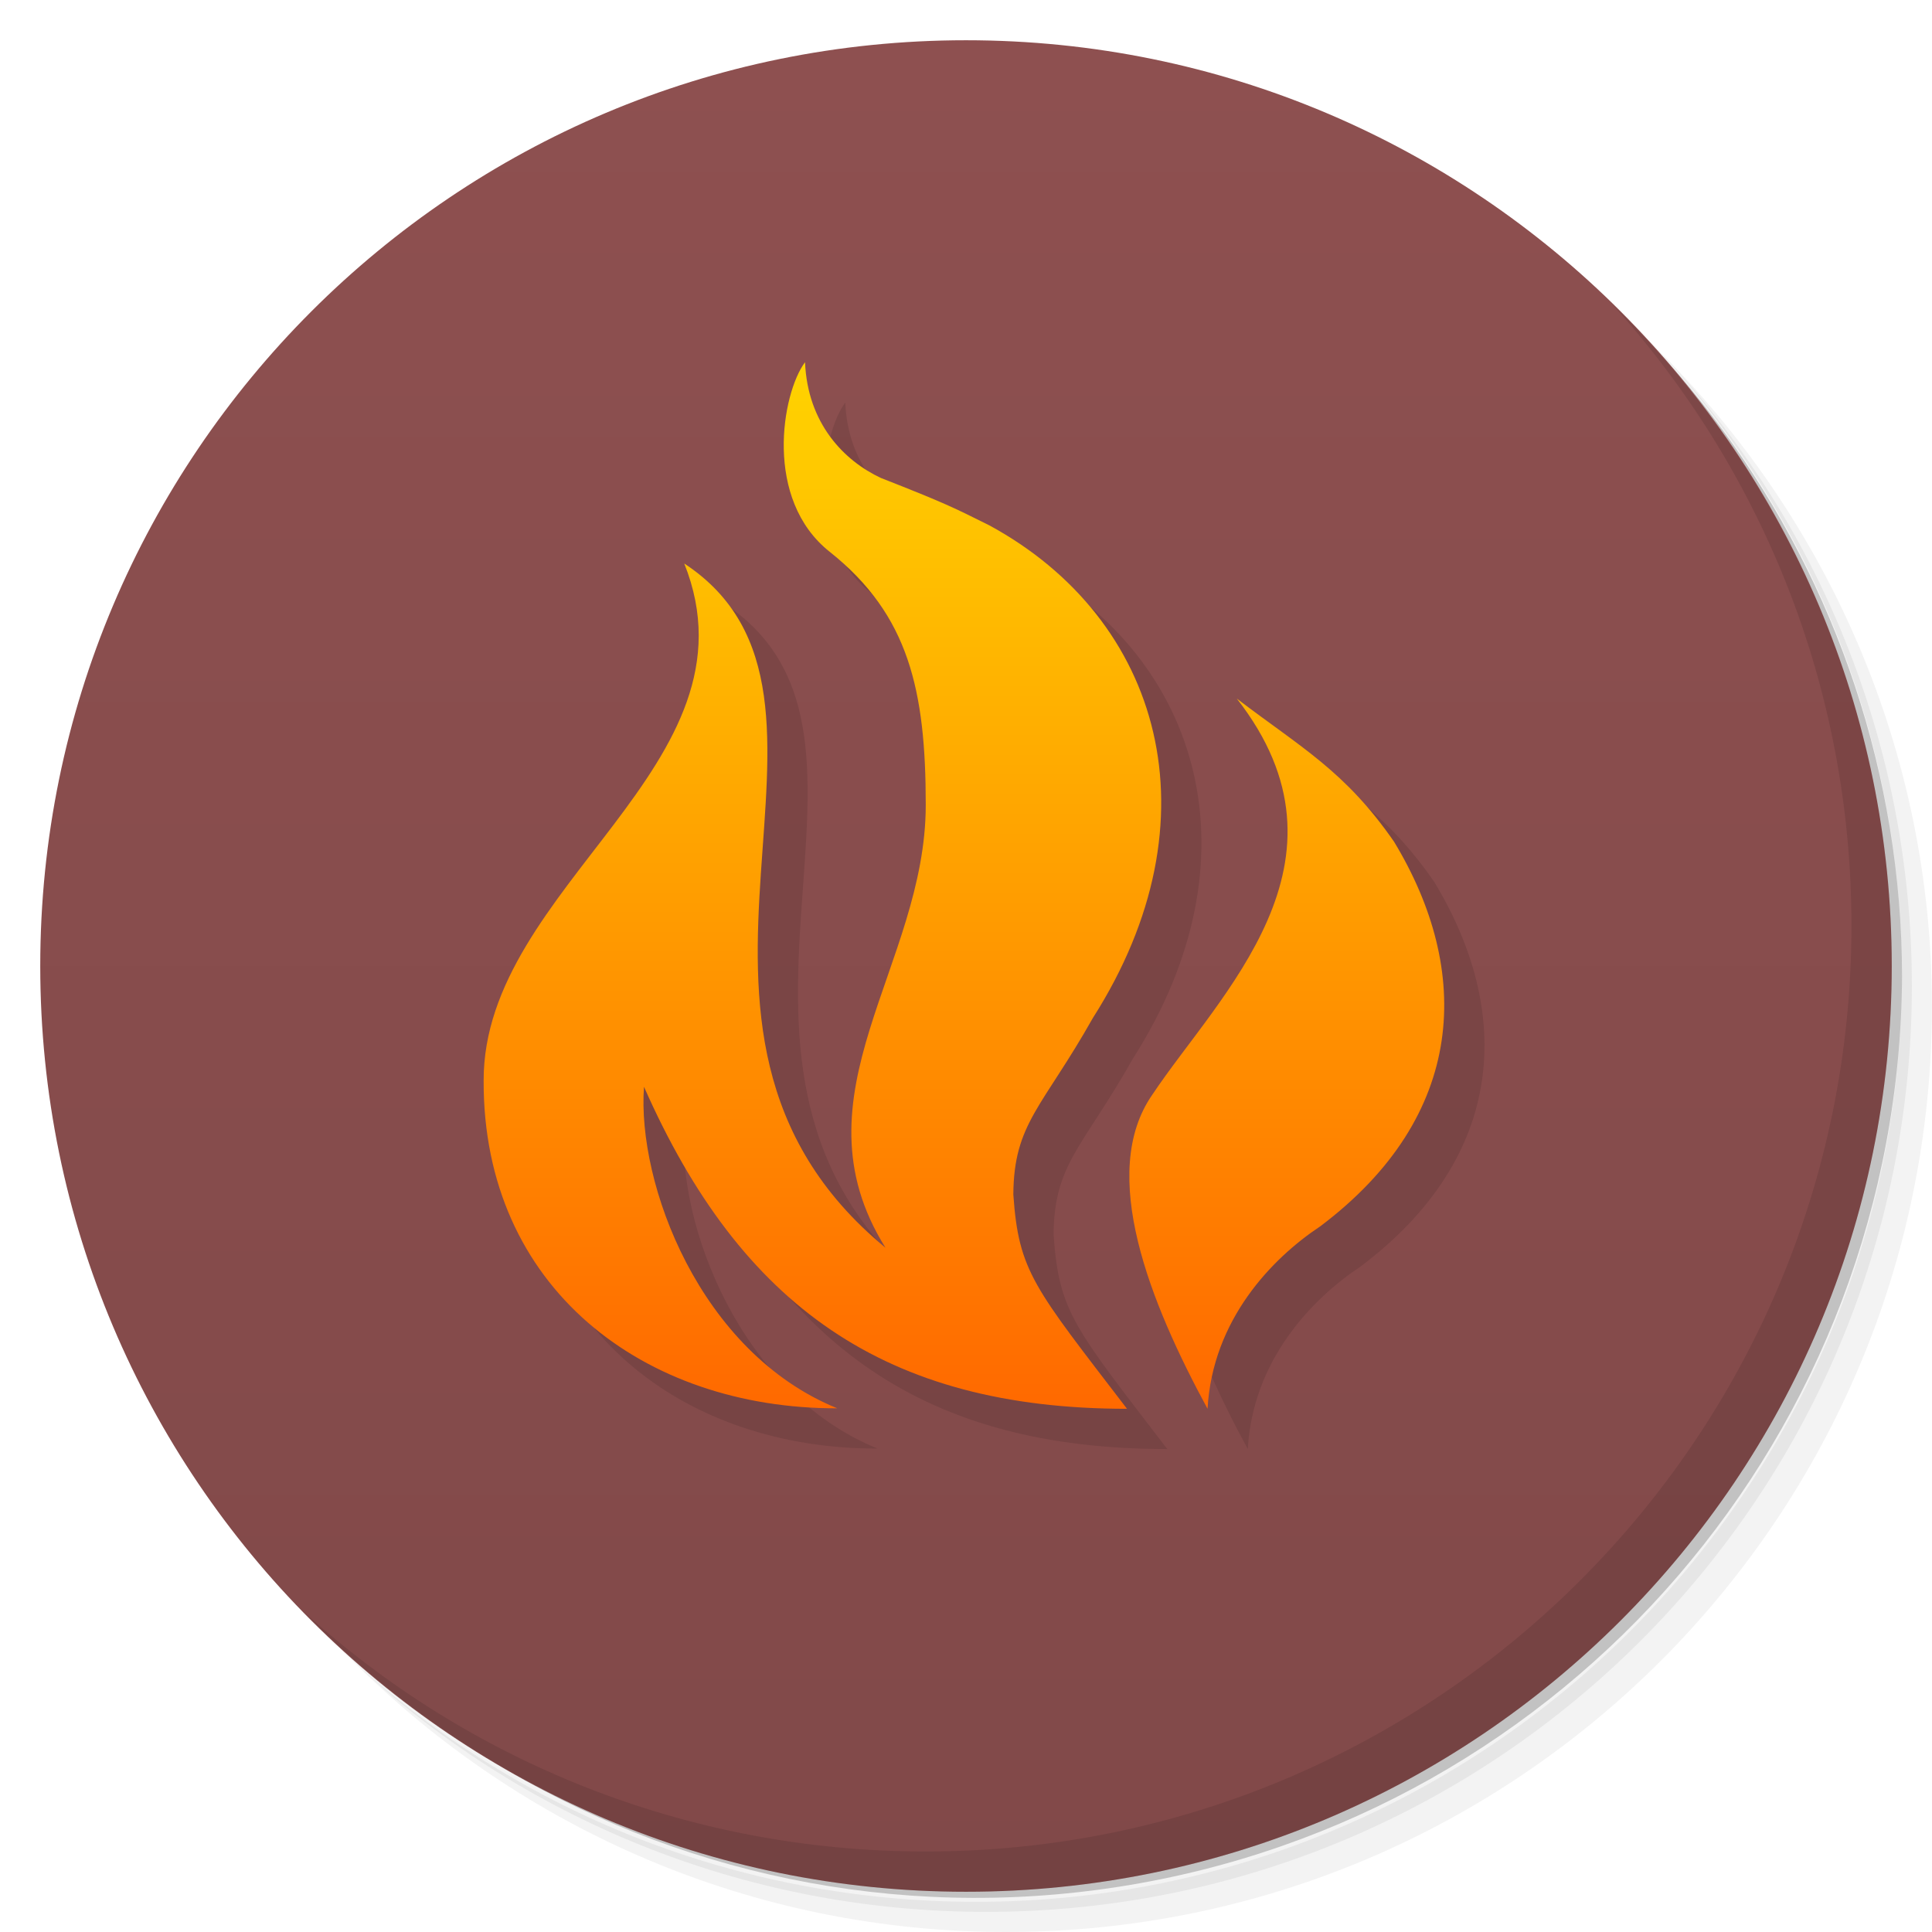
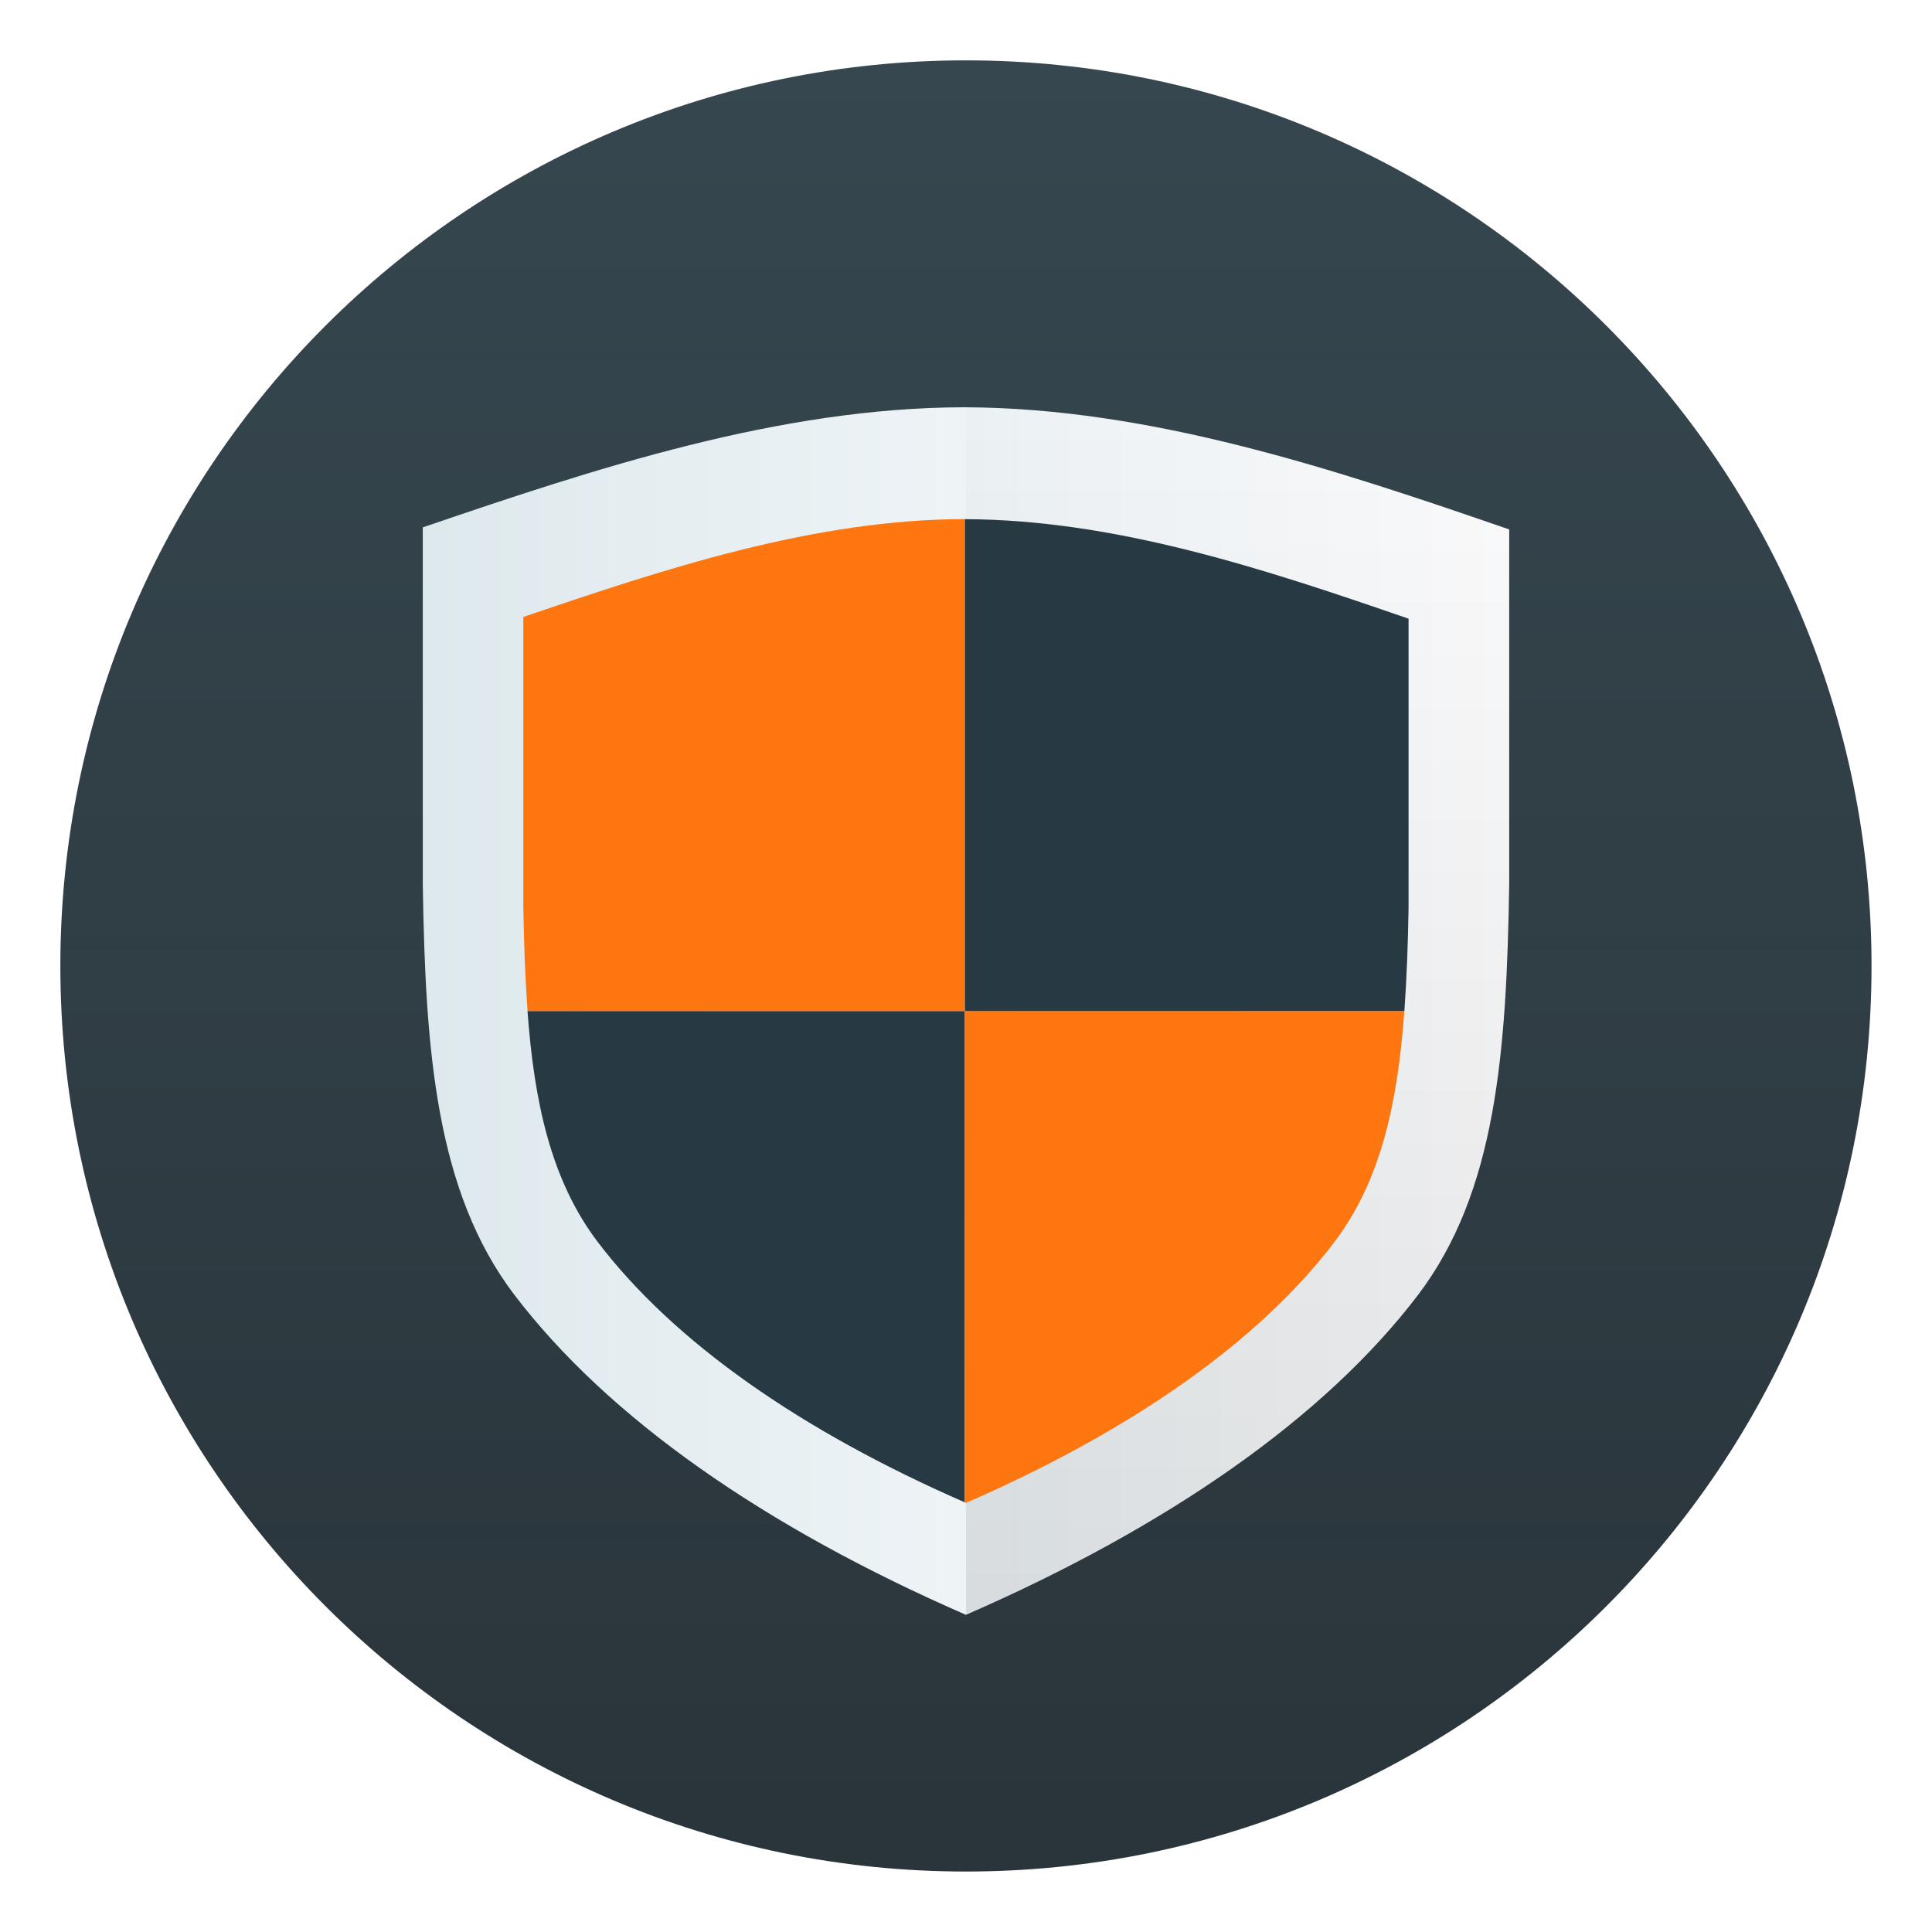
- <svg xmlns="http://www.w3.org/2000/svg" viewBox="0 0 48 48">
+ <svg xmlns="http://www.w3.org/2000/svg" width="64" height="64" version="1.1" viewBox="0 0 16.933 16.933">
  <defs>
-     <linearGradient id="linearGradient3764" x1="1" x2="47" gradientUnits="userSpaceOnUse" gradientTransform="matrix(0,-1,1,0,-1.5e-6,48)">
-       <stop style="stop-color:#814949;stop-opacity:1" />
-       <stop offset="1" style="stop-color:#8e5050;stop-opacity:1" />
+     <linearGradient id="linearGradient860-0" x1="40" x2="40" y1="49" y2="9.093" gradientTransform="matrix(.42465 0 0 .42465 -4.8676 -4.7274)" gradientUnits="userSpaceOnUse">
+       <stop offset="0" />
+       <stop stop-opacity="0" offset="1" />
    </linearGradient>
-     <linearGradient id="linear0" gradientUnits="userSpaceOnUse" y1="844.09" x2="0" y2="-176.38" gradientTransform="matrix(0.0355394,0,0,0.0313583,10.31566,8.53083)">
-       <stop style="stop-color:#ff6900;stop-opacity:1" />
-       <stop offset="1" style="stop-color:#ffec00;stop-opacity:1" />
+     <linearGradient id="linearGradient1343" x1="1.927" x2="15.516" y1="8.671" y2="8.671" gradientUnits="userSpaceOnUse">
+       <stop stop-color="#dee9ed" offset="0" />
+       <stop stop-color="#fefeff" offset="1" />
+     </linearGradient>
+     <linearGradient id="b" x1="9.26" x2="9.26" y1="-.262" y2="15.612" gradientTransform="translate(-.79384 .79164)" gradientUnits="userSpaceOnUse">
+       <stop stop-color="#36474f" offset="0" />
+       <stop stop-color="#273238" stop-opacity=".988" offset="1" />
    </linearGradient>
  </defs>
-   <g>
-     <path d="m 36.31 5 c 5.859 4.062 9.688 10.831 9.688 18.5 c 0 12.426 -10.07 22.5 -22.5 22.5 c -7.669 0 -14.438 -3.828 -18.5 -9.688 c 1.037 1.822 2.306 3.499 3.781 4.969 c 4.085 3.712 9.514 5.969 15.469 5.969 c 12.703 0 23 -10.298 23 -23 c 0 -5.954 -2.256 -11.384 -5.969 -15.469 c -1.469 -1.475 -3.147 -2.744 -4.969 -3.781 z m 4.969 3.781 c 3.854 4.113 6.219 9.637 6.219 15.719 c 0 12.703 -10.297 23 -23 23 c -6.081 0 -11.606 -2.364 -15.719 -6.219 c 4.16 4.144 9.883 6.719 16.219 6.719 c 12.703 0 23 -10.298 23 -23 c 0 -6.335 -2.575 -12.06 -6.719 -16.219 z" style="opacity:0.05" />
-     <path d="m 41.28 8.781 c 3.712 4.085 5.969 9.514 5.969 15.469 c 0 12.703 -10.297 23 -23 23 c -5.954 0 -11.384 -2.256 -15.469 -5.969 c 4.113 3.854 9.637 6.219 15.719 6.219 c 12.703 0 23 -10.298 23 -23 c 0 -6.081 -2.364 -11.606 -6.219 -15.719 z" style="opacity:0.1" />
-     <path d="m 31.25 2.375 c 8.615 3.154 14.75 11.417 14.75 21.13 c 0 12.426 -10.07 22.5 -22.5 22.5 c -9.708 0 -17.971 -6.135 -21.12 -14.75 a 23 23 0 0 0 44.875 -7 a 23 23 0 0 0 -16 -21.875 z" style="opacity:0.2" />
-   </g>
-   <g>
-     <path d="m 24 1 c 12.703 0 23 10.297 23 23 c 0 12.703 -10.297 23 -23 23 -12.703 0 -23 -10.297 -23 -23 0 -12.703 10.297 -23 23 -23 z" style="fill:url(#linearGradient3764);fill-opacity:1" />
-   </g>
-   <g>
-     <g>
-       <g transform="translate(1,1)">
-         <g style="opacity:0.1">
-           <g>
-             <path d="m 20 9 c -0.574 0.77 -1.039 3.41 0.621 4.715 c 1.961 1.563 2.379 3.441 2.379 6.285 c 0 4 -3.379 7.203 -1 11 c -6.641 -5.469 0.051 -13.676 -5 -17 c 2 5 -5 8 -4.984 12.852 c -0.016 5.148 3.984 8.148 8.785 8.137 c -3.422 -1.391 -4.977 -5.59 -4.801 -7.988 c 2.406 5.453 6 8 12 8 c -2.313 -3.02 -2.691 -3.402 -2.824 -5.324 c 0.012 -1.773 0.727 -2.168 1.977 -4.387 c 3.145 -4.934 1.707 -9.914 -2.574 -12.238 c -0.871 -0.434 -1.105 -0.555 -2.691 -1.176 c -0.914 -0.426 -1.824 -1.352 -1.887 -2.875 m 10.727 8.355 c 3.172 4.059 -0.441 7.355 -2.098 9.84 c -1.359 1.953 -0.051 5.184 1.371 7.805 c 0.125 -2.215 1.602 -3.738 2.797 -4.531 c 3.66 -2.754 3.777 -6.355 1.836 -9.559 c -1.219 -1.758 -2.297 -2.328 -3.906 -3.555 m 0 0" style="fill:#000;stroke:none;fill-rule:nonzero" />
-           </g>
-         </g>
-       </g>
+   <circle cx="8.466" cy="8.466" r="7.937" fill="url(#b)" stroke-width=".963" style="paint-order:stroke markers fill" />
+   <g transform="matrix(.70076 0 0 .70076 2.3551 2.7847)">
+     <path d="m8.703 1.12c-2.315 0.003-4.611 0.763-6.776 1.502v4.462c0.032 2.105 0.168 3.848 1.144 5.135 1.176 1.544 3.13 2.905 5.649 4.004 2.514-1.096 4.483-2.46 5.657-4.004 0.975-1.287 1.105-3.03 1.138-5.136v-4.435c-2.175-0.751-4.483-1.52-6.811-1.528z" fill="url(#linearGradient1343)" stroke-width="1.07" style="paint-order:markers stroke fill" />
+     <path d="m8.721 1.121v15.101c2.514-1.096 4.482-2.46 5.655-4.003 0.975-1.287 1.106-3.031 1.139-5.136v-4.435c-2.17-0.749-4.402-1.518-6.794-1.527z" fill="url(#linearGradient860-0)" opacity=".1" stroke-width="1.07" style="paint-order:markers stroke fill" />
+     <g transform="matrix(.9566 0 0 .9566 .37843 .37628)">
+       <path d="m8.706 8.671h-5.718c0.087 1.195 0.308 2.215 0.919 3.021 0.999 1.312 2.659 2.469 4.798 3.403z" fill="#273943" stroke-width=".911" style="paint-order:markers stroke fill" />
+       <path d="m8.706 8.671v6.425c0.005 2e-3 0.009 0.005 0.013 0.007 2.142-0.933 3.818-2.095 4.818-3.41 0.611-0.806 0.829-1.826 0.915-3.021z" fill="#fe7610" stroke-width=".911" style="paint-order:markers stroke fill" />
+       <path transform="scale(.26458)" d="m32.906 8.467-0.004-0.002c-7.452 0.009-14.843 2.458-21.814 4.836v14.363c0.027 1.791 0.091 3.486 0.209 5.109h21.609v-24.307z" fill="#fe7610" stroke-width="3.444" style="paint-order:markers stroke fill" />
+       <path transform="scale(.26458)" d="m32.906 8.467v24.307h21.719c0.116-1.623 0.179-3.321 0.207-5.113v-14.275c-7.001-2.418-14.43-4.895-21.926-4.918z" fill="#273943" stroke-width="3.444" style="paint-order:markers stroke fill" />
    </g>
  </g>
-   <g>
-     <g>
-       <g>
-         <path d="m 20 9 c -0.574 0.77 -1.039 3.41 0.621 4.715 c 1.961 1.563 2.379 3.441 2.379 6.285 c 0 4 -3.379 7.203 -1 11 c -6.641 -5.469 0.051 -13.676 -5 -17 c 2 5 -5 8 -4.984 12.852 c -0.016 5.148 3.984 8.148 8.785 8.137 c -3.422 -1.391 -4.977 -5.59 -4.801 -7.988 c 2.406 5.453 6 8 12 8 c -2.313 -3.02 -2.691 -3.402 -2.824 -5.324 c 0.012 -1.773 0.727 -2.168 1.977 -4.387 c 3.145 -4.934 1.707 -9.914 -2.574 -12.238 c -0.871 -0.434 -1.105 -0.555 -2.691 -1.176 c -0.914 -0.426 -1.824 -1.352 -1.887 -2.875 m 10.727 8.355 c 3.172 4.059 -0.441 7.355 -2.098 9.84 c -1.359 1.953 -0.051 5.184 1.371 7.805 c 0.125 -2.215 1.602 -3.738 2.797 -4.531 c 3.66 -2.754 3.777 -6.355 1.836 -9.559 c -1.219 -1.758 -2.297 -2.328 -3.906 -3.555 m 0 0" style="fill:url(#linear0);stroke:none;fill-rule:nonzero" />
-       </g>
-     </g>
-   </g>
-   <g>
-     <path d="m 40.03 7.531 c 3.712 4.084 5.969 9.514 5.969 15.469 0 12.703 -10.297 23 -23 23 c -5.954 0 -11.384 -2.256 -15.469 -5.969 4.178 4.291 10.01 6.969 16.469 6.969 c 12.703 0 23 -10.298 23 -23 0 -6.462 -2.677 -12.291 -6.969 -16.469 z" style="opacity:0.1" />
-   </g>
</svg>
